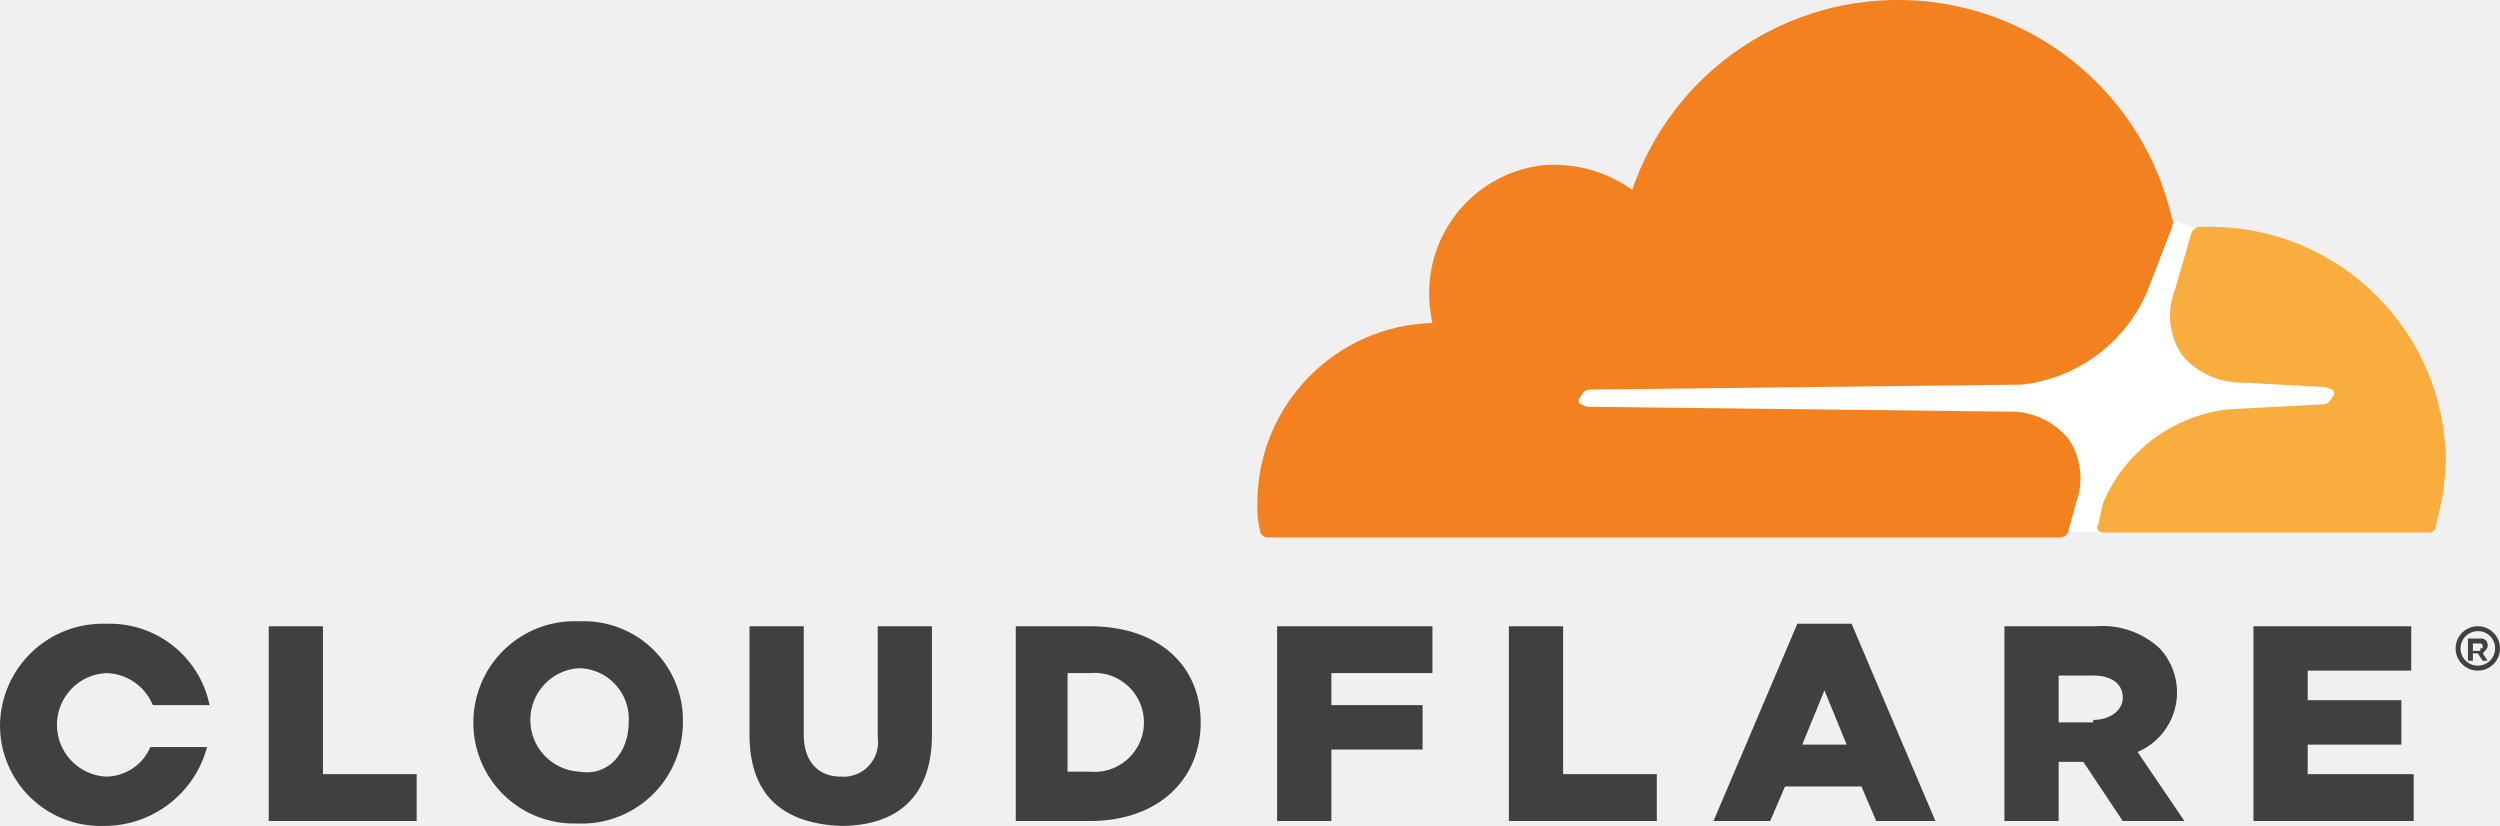
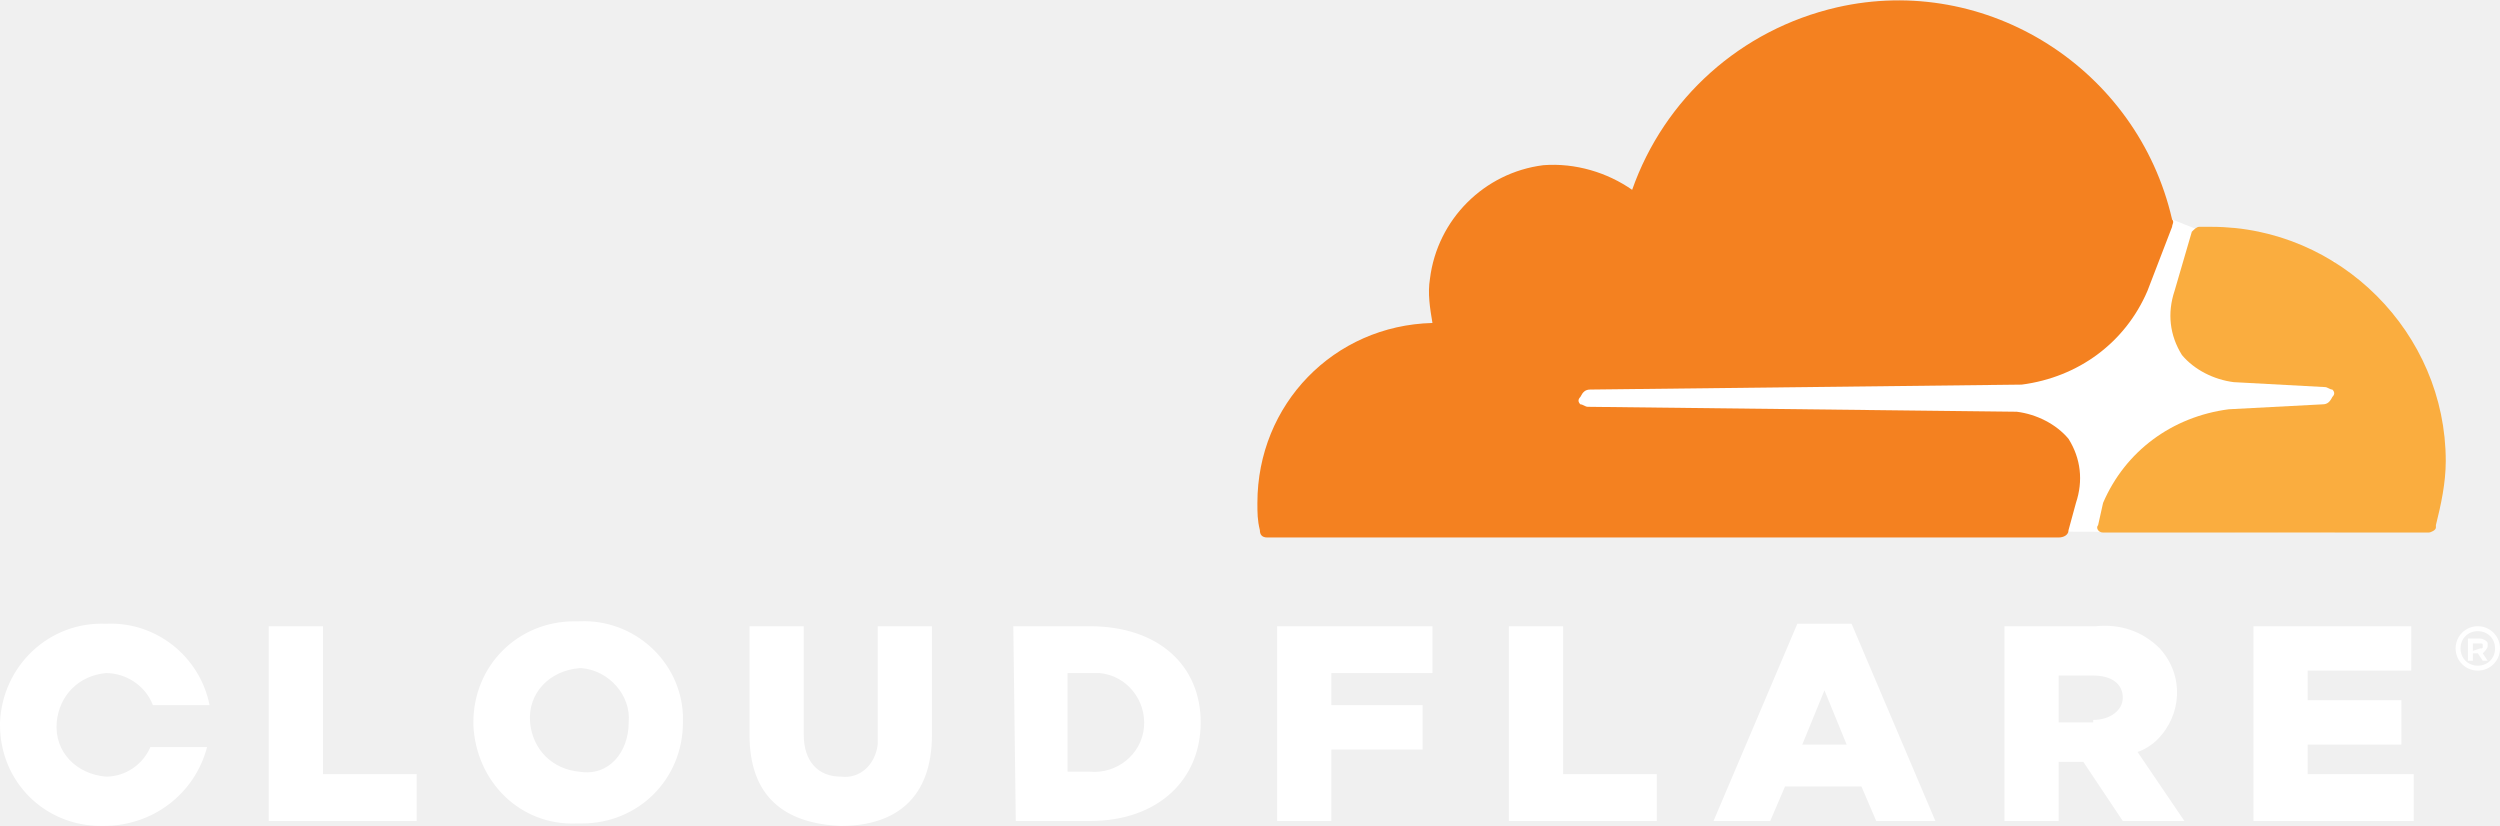
- <svg xmlns="http://www.w3.org/2000/svg" viewBox="0 0 101.4 33.5">
-   <defs>
-     <style>
-       .a {
-         fill: #fff;
-       }
- 
-       .b {
-         fill: #f48120;
-       }
- 
-       .c {
-         fill: #faad3f;
-       }
- 
-       .d {
-         fill: #404041;
-       }
-     </style>
-   </defs>
-   <path class="a" d="M94.7,10.6,89.1,9.3l-1-.4-25.7.2V21.5l32.3.1Z" />
-   <path class="b" d="M84.2,20.4a2.855,2.855,0,0,0-.3-2.6,3.094,3.094,0,0,0-2.1-1.1l-17.4-.2c-.1,0-.2-.1-.3-.1a.188.188,0,0,1,0-.3c.1-.2.2-.3.4-.3L82,15.6a6.292,6.292,0,0,0,5.1-3.8l1-2.6c0-.1.1-.2,0-.3A11.396,11.396,0,0,0,66.2,7.7a5.459,5.459,0,0,0-3.6-1A5.209,5.209,0,0,0,58,11.3a5.463,5.463,0,0,0,.1,1.8A7.302,7.302,0,0,0,51,20.4a4.102,4.102,0,0,0,.1,1.1.319.319,0,0,0,.3.3H83.5c.2,0,.4-.1.4-.3Z" />
-   <path class="c" d="M89.7,9.2h-.5c-.1,0-.2.1-.3.2l-.7,2.4a2.855,2.855,0,0,0,.3,2.6,3.094,3.094,0,0,0,2.1,1.1l3.7.2c.1,0,.2.1.3.1a.188.188,0,0,1,0,.3c-.1.2-.2.3-.4.3l-3.8.2a6.292,6.292,0,0,0-5.1,3.8l-.2.9c-.1.1,0,.3.2.3H98.5a.265.265,0,0,0,.3-.3,10.872,10.872,0,0,0,.4-2.6,9.56,9.56,0,0,0-9.5-9.5" />
-   <path class="d" d="M100.5,27.2a.9.9,0,1,1,.9-.9.896.896,0,0,1-.9.9m0-1.6a.7.7,0,1,0,.7.7.684.684,0,0,0-.7-.7m.4,1.2h-.2l-.2-.3h-.2v.3h-.2v-.9h.5a.265.265,0,0,1,.3.3c0,.1-.1.2-.2.3l.2.3Zm-.3-.5c.1,0,.1,0,.1-.1a.098.098,0,0,0-.1-.1h-.3v.3h.3Zm-89.7-.9h2.2v6h3.8v1.9h-6Zm8.3,3.9a4.105,4.105,0,0,1,4.3-4.1,4.02,4.02,0,0,1,4.2,4.1,4.105,4.105,0,0,1-4.3,4.1,4.079,4.079,0,0,1-4.2-4.1m6.3,0a2.056,2.056,0,0,0-2-2.2,2.103,2.103,0,0,0,0,4.2c1.2.2,2-.8,2-2m4.9.5V25.4h2.2v4.4c0,1.1.6,1.7,1.5,1.7a1.399,1.399,0,0,0,1.5-1.6V25.4h2.2v4.4c0,2.6-1.5,3.7-3.7,3.7-2.3-.1-3.7-1.2-3.7-3.7m10.7-4.4h3.1c2.8,0,4.5,1.6,4.5,3.9s-1.7,4-4.5,4h-3V25.4Zm3.1,5.9a2.009,2.009,0,1,0,0-4h-.9v4Zm7.6-5.9h6.3v1.9H54v1.3h3.7v1.8H54v2.9H51.8Zm9.4,0h2.2v6h3.8v1.9h-6Zm11.7-.1h2.2l3.4,8H76.1l-.6-1.4H72.4l-.6,1.4H69.5Zm2,4.9L74,28l-.9,2.2Zm6.4-4.8H85a3.418,3.418,0,0,1,2.6.9,2.624,2.624,0,0,1-.9,4.2l1.9,2.8H86.1l-1.6-2.4h-1v2.4H81.3Zm3.6,3.8c.7,0,1.2-.4,1.2-.9,0-.6-.5-.9-1.2-.9H83.5v1.9h1.4Zm6.5-3.8h6.4v1.8H93.6v1.2h3.8v1.8H93.6v1.2h4.3v1.9H91.4ZM6.1,30.3a1.975,1.975,0,0,1-1.8,1.2,2.103,2.103,0,0,1,0-4.2,2.098,2.098,0,0,1,1.9,1.3H8.5a4.135,4.135,0,0,0-4.2-3.3A4.165,4.165,0,0,0,0,29.4a4.079,4.079,0,0,0,4.2,4.1,4.318,4.318,0,0,0,4.2-3.2Z" />
+ <svg xmlns="http://www.w3.org/2000/svg" version="1.1" id="Laag_1" x="0px" y="0px" viewBox="0 0 101.4 33.5" style="enable-background:new 0 0 101.4 33.5;" xml:space="preserve">
+   <style type="text/css">
+ 	.st0{fill:#FFFFFF;}
+ 	.st1{fill:#F48120;}
+ 	.st2{fill:#FAAD3F;}
+ </style>
+   <path class="st0" d="M94.7,10.6l-5.6-1.3l-1-0.4L62.4,9.1v12.4l32.3,0.1V10.6z" />
+   <path class="st1" d="M84.2,20.4c0.3-0.9,0.2-1.8-0.3-2.6c-0.5-0.6-1.3-1-2.1-1.1l-17.4-0.2c-0.1,0-0.2-0.1-0.3-0.1  c-0.1-0.1-0.1-0.2,0-0.3c0,0,0,0,0,0c0.1-0.2,0.2-0.3,0.4-0.3L82,15.6c2.3-0.3,4.2-1.7,5.1-3.8l1-2.6c0-0.1,0.1-0.2,0-0.3  c-1.4-6.1-7.5-10-13.6-8.6c-3.9,0.9-7,3.7-8.3,7.4c-1-0.7-2.3-1.1-3.6-1C60.2,7,58.3,8.9,58,11.3c-0.1,0.6,0,1.2,0.1,1.8  c-4,0.1-7.1,3.3-7.1,7.3c0,0.4,0,0.7,0.1,1.1c0,0.2,0.1,0.3,0.3,0.3h32.1c0.2,0,0.4-0.1,0.4-0.3L84.2,20.4z" />
+   <path class="st2" d="M89.7,9.2h-0.5c-0.1,0-0.2,0.1-0.3,0.2l-0.7,2.4c-0.3,0.9-0.2,1.8,0.3,2.6c0.5,0.6,1.3,1,2.1,1.1l3.7,0.2  c0.1,0,0.2,0.1,0.3,0.1c0.1,0.1,0.1,0.2,0,0.3c0,0,0,0,0,0c-0.1,0.2-0.2,0.3-0.4,0.3l-3.8,0.2c-2.3,0.3-4.2,1.7-5.1,3.8l-0.2,0.9  c-0.1,0.1,0,0.3,0.2,0.3h13.2c0.1,0,0.3-0.1,0.3-0.2c0,0,0-0.1,0-0.1c0.2-0.8,0.4-1.7,0.4-2.6C99.2,13.5,94.9,9.2,89.7,9.2" />
+   <path class="st0" d="M100.5,27.2c-0.5,0-0.9-0.4-0.9-0.9c0-0.5,0.4-0.9,0.9-0.9c0.5,0,0.9,0.4,0.9,0.9  C101.4,26.8,101,27.2,100.5,27.2C100.5,27.2,100.5,27.2,100.5,27.2 M100.5,25.6c-0.4,0-0.7,0.3-0.7,0.7s0.3,0.7,0.7,0.7  c0.4,0,0.7-0.3,0.7-0.7v0C101.2,25.9,100.9,25.6,100.5,25.6C100.5,25.6,100.5,25.6,100.5,25.6 M100.9,26.8h-0.2l-0.2-0.3h-0.2v0.3  h-0.2v-0.9h0.5c0.1,0,0.3,0.1,0.3,0.2c0,0,0,0.1,0,0.1c0,0.1-0.1,0.2-0.2,0.3L100.9,26.8L100.9,26.8z M100.6,26.3  c0.1,0,0.1,0,0.1-0.1c0-0.1,0-0.1-0.1-0.1c0,0,0,0,0,0h-0.3v0.3L100.6,26.3L100.6,26.3z M10.9,25.4h2.2v6h3.8v1.9h-6V25.4z   M19.2,29.3c0-2.3,1.8-4.1,4.1-4.1c0.1,0,0.1,0,0.2,0c2.2-0.1,4.1,1.6,4.2,3.8c0,0.1,0,0.2,0,0.3c0,2.3-1.8,4.1-4.1,4.1  c-0.1,0-0.1,0-0.2,0c-2.3,0.1-4.1-1.7-4.2-4C19.2,29.4,19.2,29.3,19.2,29.3 M25.5,29.3c0.1-1.1-0.8-2.1-1.9-2.2c0,0-0.1,0-0.1,0  c-1.2,0.1-2.1,1-2,2.2c0.1,1.1,0.9,1.9,2,2C24.7,31.5,25.5,30.5,25.5,29.3 M30.4,29.8v-4.4h2.2v4.4c0,1.1,0.6,1.7,1.5,1.7  c0.8,0.1,1.4-0.5,1.5-1.3c0-0.1,0-0.2,0-0.3v-4.5h2.2v4.4c0,2.6-1.5,3.7-3.7,3.7C31.8,33.4,30.4,32.3,30.4,29.8 M41.1,25.4h3.1  c2.8,0,4.5,1.6,4.5,3.9s-1.7,4-4.5,4h-3L41.1,25.4L41.1,25.4z M44.2,31.3c1.1,0.1,2.1-0.7,2.2-1.8c0.1-1.1-0.7-2.1-1.8-2.2  c-0.1,0-0.3,0-0.4,0h-0.9v4H44.2z M51.8,25.4h6.3v1.9H54v1.3h3.7v1.8H54v2.9h-2.2L51.8,25.4z M61.2,25.4h2.2v6h3.8v1.9h-6V25.4z   M72.9,25.3h2.2l3.4,8h-2.4l-0.6-1.4h-3.1l-0.6,1.4h-2.3L72.9,25.3z M74.9,30.2L74,28l-0.9,2.2L74.9,30.2z M81.3,25.4H85  c1-0.1,1.9,0.2,2.6,0.9c1,1.1,0.9,2.7-0.1,3.7c-0.2,0.2-0.5,0.4-0.8,0.5l1.9,2.8h-2.5l-1.6-2.4h-1v2.4h-2.2L81.3,25.4z M84.9,29.2  c0.7,0,1.2-0.4,1.2-0.9c0-0.6-0.5-0.9-1.2-0.9h-1.4v1.9h1.4L84.9,29.2z M91.4,25.4h6.4v1.8h-4.2v1.2h3.8v1.8h-3.8v1.2h4.3v1.9h-6.5  L91.4,25.4z M6.1,30.3c-0.3,0.7-1,1.2-1.8,1.2c-1.2-0.1-2.1-1-2-2.2c0.1-1.1,0.9-1.9,2-2c0.8,0,1.6,0.5,1.9,1.3h2.3  c-0.4-2-2.2-3.4-4.2-3.3C2,25.2,0.1,27,0,29.3c0,0,0,0,0,0.1c0,2.3,1.8,4.1,4.1,4.1c0,0,0.1,0,0.1,0c2,0,3.7-1.3,4.2-3.2H6.1z" />
</svg>
